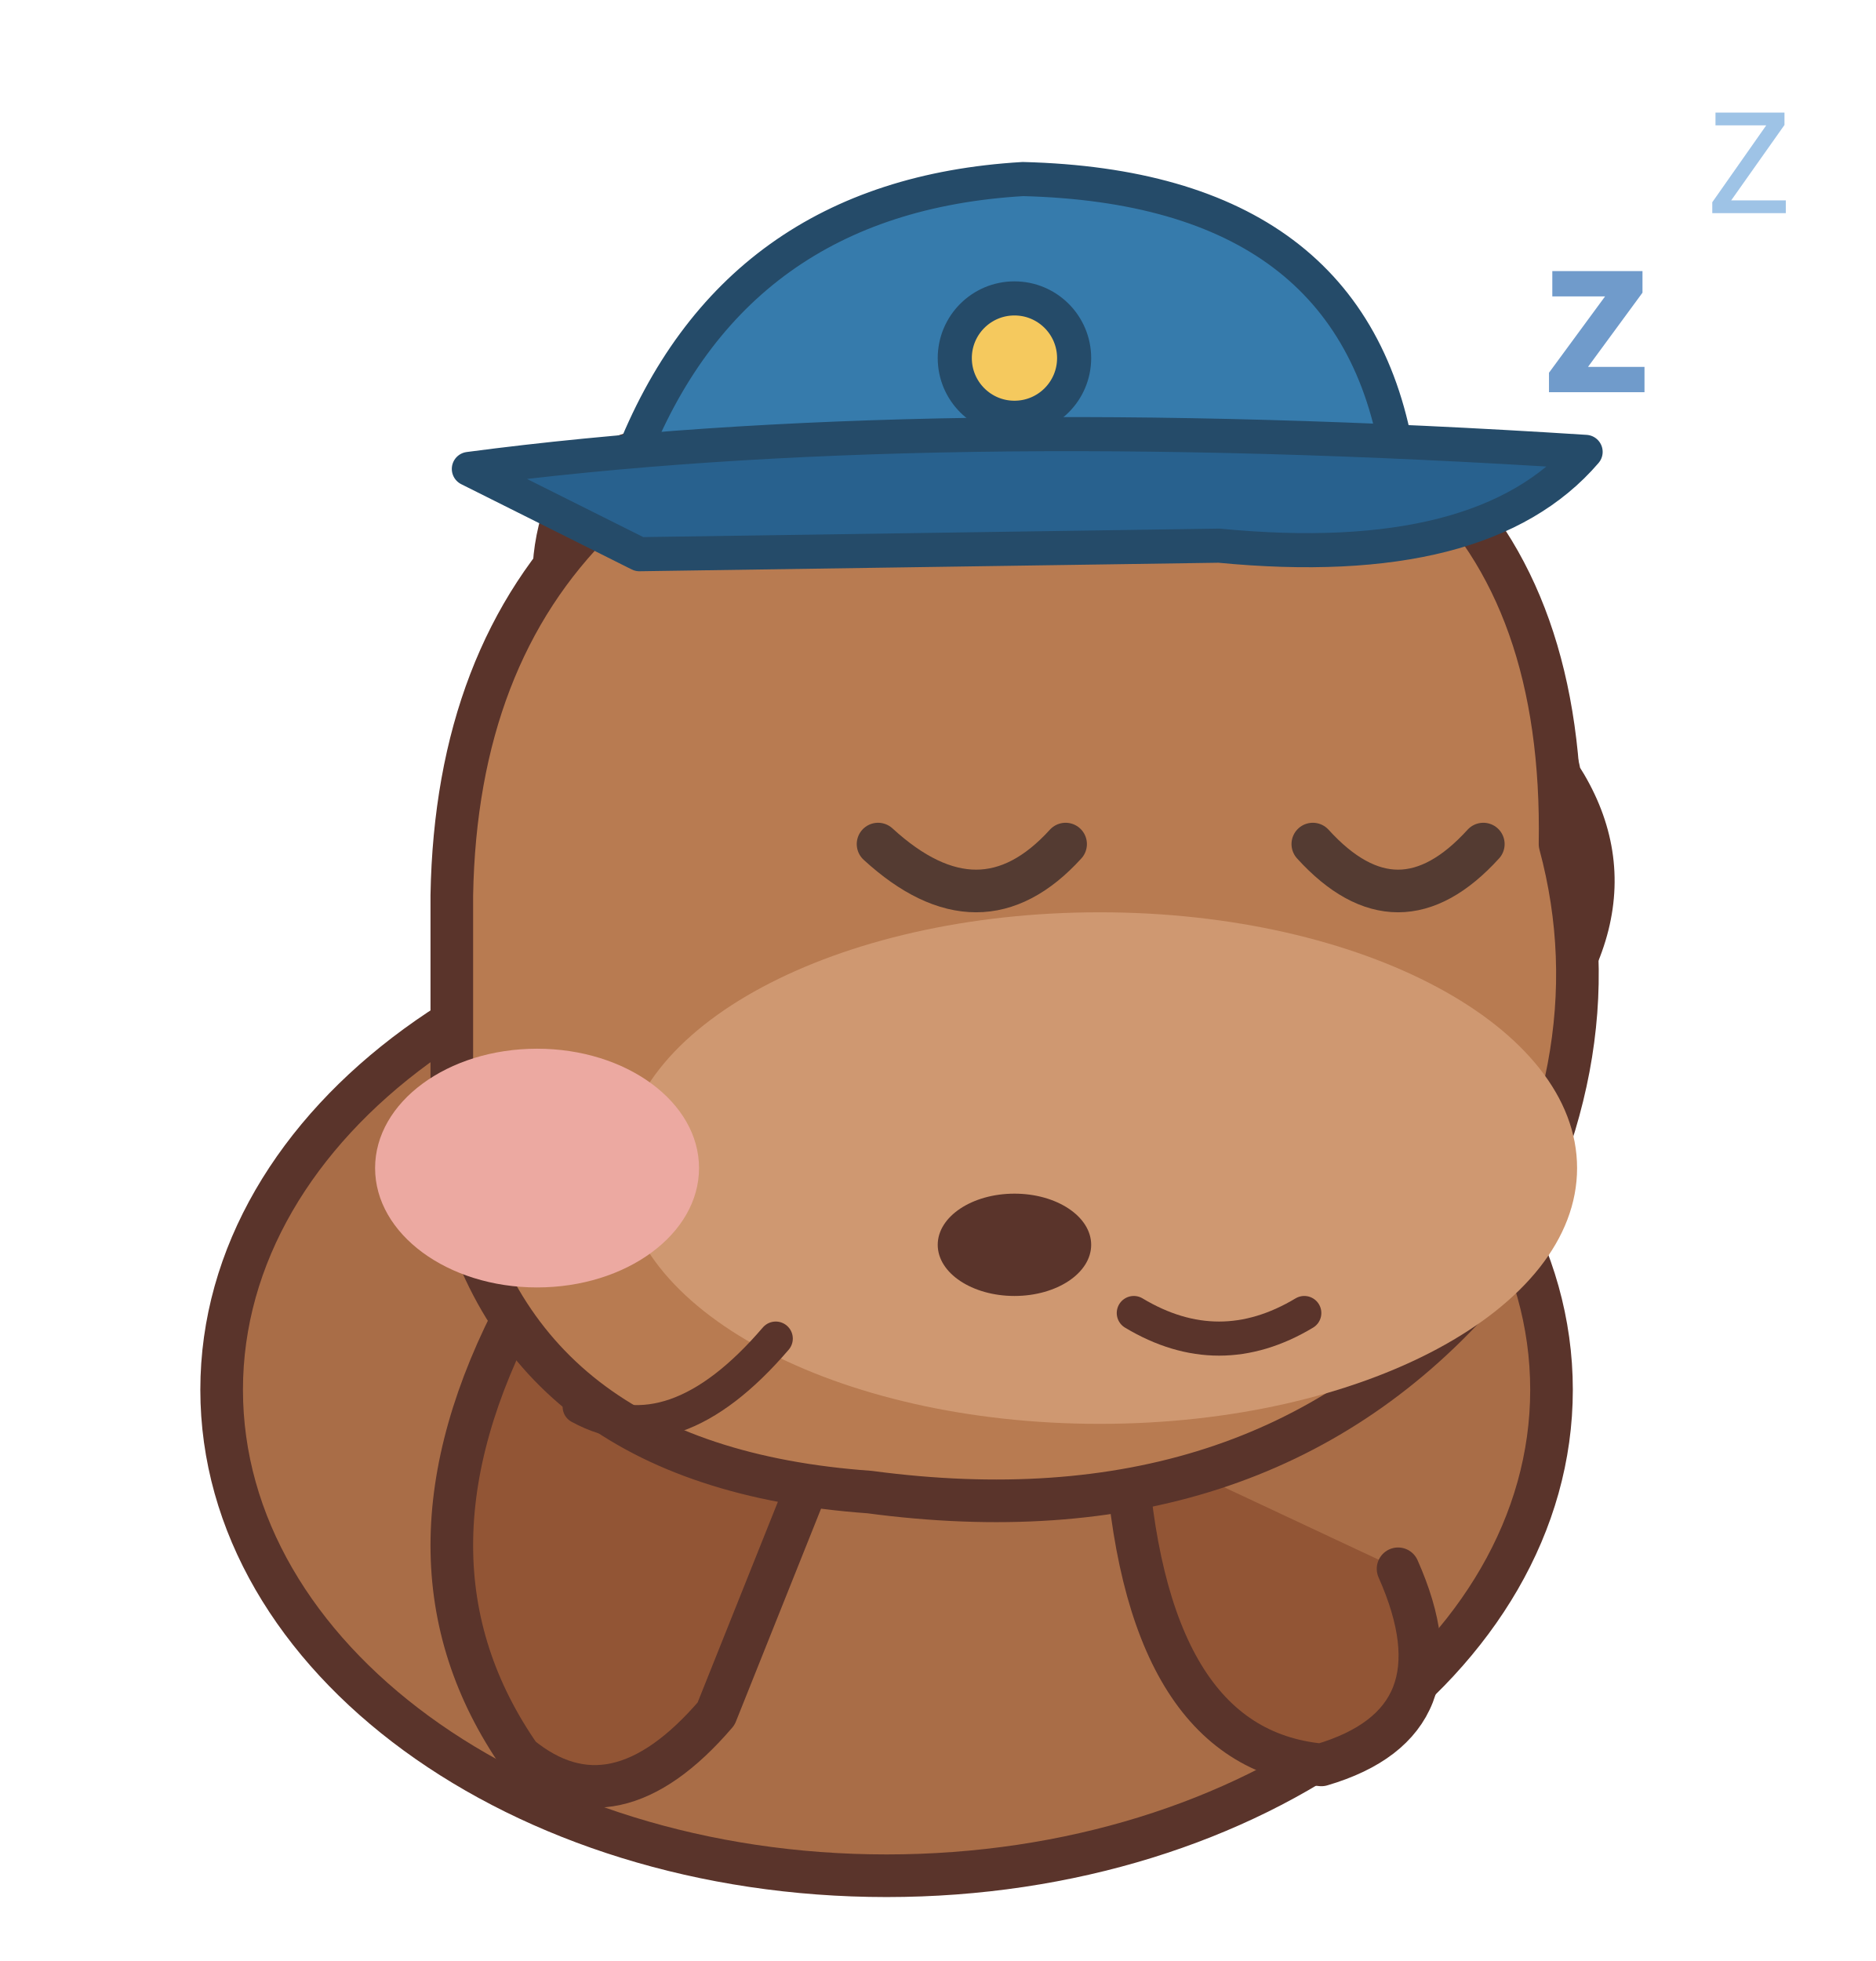
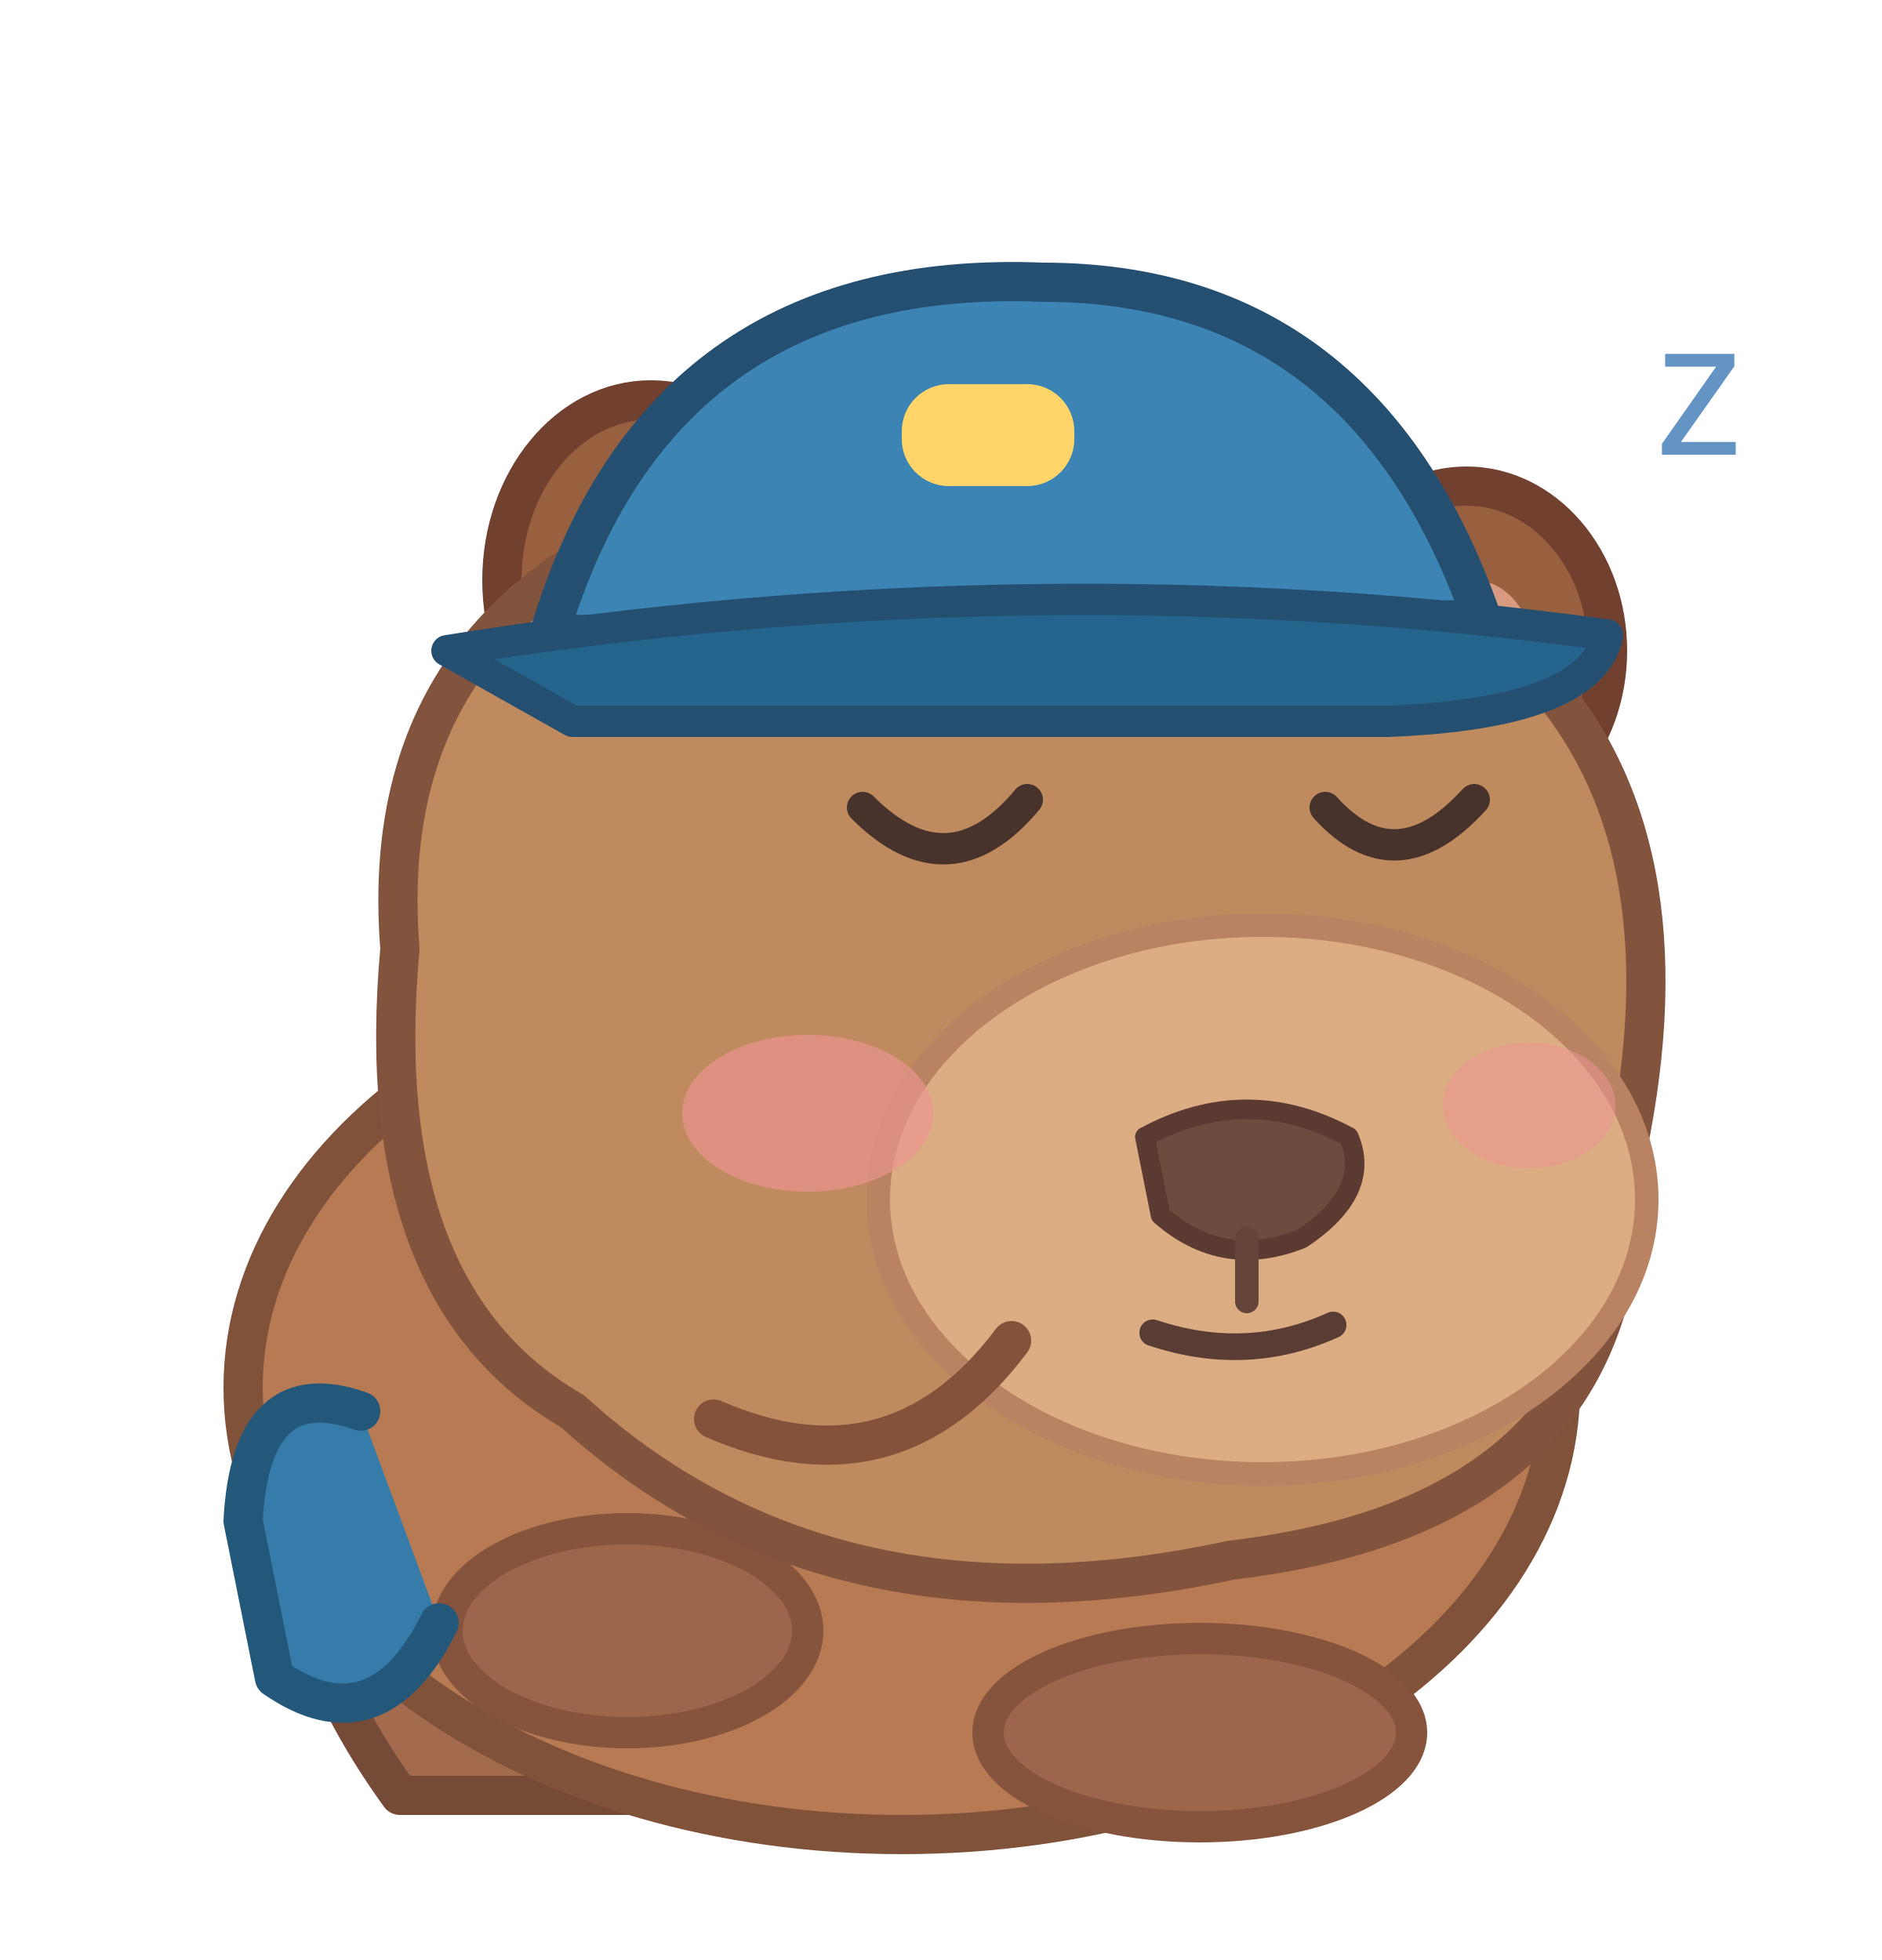
- <svg xmlns="http://www.w3.org/2000/svg" width="220" height="230" viewBox="0 0 220 230">
-   <g stroke="#5A342B" stroke-width="5" stroke-linejoin="round" stroke-linecap="round">
-     <ellipse cx="104" cy="163" rx="78" ry="57" fill="#A96D47" />
-     <path d="M61 153 Q45 183 61 206 Q72 215 84 201 L94 176" fill="#925535" />
-     <path d="M132 169 Q134 205 155 207 Q172 202 164 184" fill="#925535" />
-     <path d="M77 89 Q60 75 67 58 Q79 45 94 64 L100 91" fill="#995632" />
-     <path d="M157 96 Q180 75 183 91 Q194 108 174 127" fill="#995632" />
-     <path d="M53 105 Q54 49 119 40 Q184 41 183 99 Q190 125 173 152 Q147 181 102 175 Q60 172 53 137 Z" fill="#B87B51" />
-     <ellipse cx="129" cy="137" rx="56" ry="30" fill="#CF9871" stroke="none" />
-     <ellipse cx="63" cy="137" rx="19" ry="14" fill="#ECA9A1" stroke="none" />
-     <ellipse cx="119" cy="146" rx="9" ry="6" fill="#5A342B" stroke="none" />
-     <path d="M103 99 Q115 110 125 99 M154 99 Q164 110 174 99" fill="none" stroke="#543B32" stroke-width="5" />
-     <path d="M133 154 Q143 160 153 154" fill="none" stroke-width="4" />
-     <path d="M68 165 Q79 171 91 157" fill="none" stroke-width="4" />
+ <svg xmlns="http://www.w3.org/2000/svg" width="240" height="250" viewBox="0 0 240 250">
+   <g stroke-linejoin="round" stroke-linecap="round">
+     <path d="M48 160 Q25 193 51 229 L96 229 L107 198" fill="#A46A4D" stroke="#754A37" stroke-width="5" />
+     <ellipse cx="115" cy="177" rx="84" ry="57" fill="#B77A53" stroke="#80523A" stroke-width="5" />
+     <ellipse cx="80" cy="208" rx="23" ry="13" fill="#9D654B" stroke="#86543D" stroke-width="4" />
+     <ellipse cx="153" cy="221" rx="27" ry="12" fill="#9D654B" stroke="#86543D" stroke-width="4" />
+     <ellipse cx="83" cy="74" rx="19" ry="23" fill="#99603F" stroke="#71402F" stroke-width="5" />
+     <ellipse cx="82" cy="76" rx="9" ry="12" fill="#D89A80" />
+     <ellipse cx="187" cy="83" rx="18" ry="21" fill="#99603F" stroke="#71402F" stroke-width="5" />
+     <ellipse cx="188" cy="85" rx="8" ry="11" fill="#D89A80" />
+     <path d="M51 121 Q47 71 106 60 Q157 48 197 87 Q216 109 207 149 Q208 193 157 199 Q106 210 73 180 Q47 165 51 121 Z" fill="#C08A5F" stroke="#82533D" stroke-width="5" />
+     <path d="M81 87 Q114 66 146 77" fill="none" stroke="#E4B88C" stroke-width="6" opacity=".65" />
+     <ellipse id="muzzle" cx="161" cy="153" rx="49" ry="35" fill="#DCAC83" stroke="#B98363" stroke-width="3" />
+     <ellipse id="left-blush" cx="103" cy="142" rx="16" ry="10" fill="#EC9490" opacity=".68" />
+     <ellipse id="right-blush" cx="195" cy="141" rx="11" ry="8" fill="#EC9490" opacity=".55" />
+     <g id="eyes" fill="none" stroke="#47332C" stroke-width="4" stroke-linecap="round">
+       <path d="M110 103 Q121 114 131 102" />
+       <path d="M169 103 Q178 113 188 102" />
+     </g>
+     <path d="M110 91 Q121 87 132 90 M171 91 Q181 86 190 90" fill="none" stroke="#8C634A" stroke-width="3" opacity=".65" />
+     <path id="nose" d="M146 145 Q159 138 172 145 Q175 152 166 158 Q156 162 148 155 Z" fill="#6E4B3F" stroke="#5B3A31" stroke-width="2.5" />
+     <path id="philtrum" d="M159 158 L159 166" fill="none" stroke="#65443A" stroke-width="3" />
+     <path id="mouth" d="M147 170 Q159 174 170 169" fill="none" stroke="#593D34" stroke-width="3.4" stroke-linecap="round" />
+     <path d="M91 181 Q114 191 129 171" fill="none" stroke="#84513A" stroke-width="5" stroke-linecap="round" />
+     <path d="M46 180 Q32 175 31 194 L35 214 Q48 223 56 207" fill="#367CAB" stroke="#23587B" stroke-width="5" />
+     <path d="M70 81 Q84 34 133 36 Q174 36 189 79 Z" fill="#3B84B3" stroke="#254F70" stroke-width="5" />
+     <path d="M57 83 Q132 71 205 81 Q203 91 177 92 L73 92 Z" fill="#24648D" stroke="#254F70" stroke-width="4" />
+     <rect x="115" y="49" width="22" height="13" rx="6" fill="#FFD569" />
+     <text x="211" y="58" font-family="sans-serif" font-size="24" fill="#6394C4">z</text>
  </g>
-   <g stroke="#254B69" stroke-width="4" stroke-linejoin="round">
-     <path d="M74 54 Q86 23 120 21 Q159 22 164 54 Z" fill="#367BAC" />
-     <path d="M55 55 Q108 48 186 53 Q174 67 143 64 L75 65 Z" fill="#28618E" />
-     <circle cx="119" cy="42" r="7" fill="#F5C95E" />
-   </g>
-   <text x="181" y="46" font-size="26" font-weight="bold" font-family="sans-serif" fill="#709BCB">z</text>
-   <text x="200" y="25" font-size="22" font-family="sans-serif" fill="#9EC3E6">z</text>
</svg>
